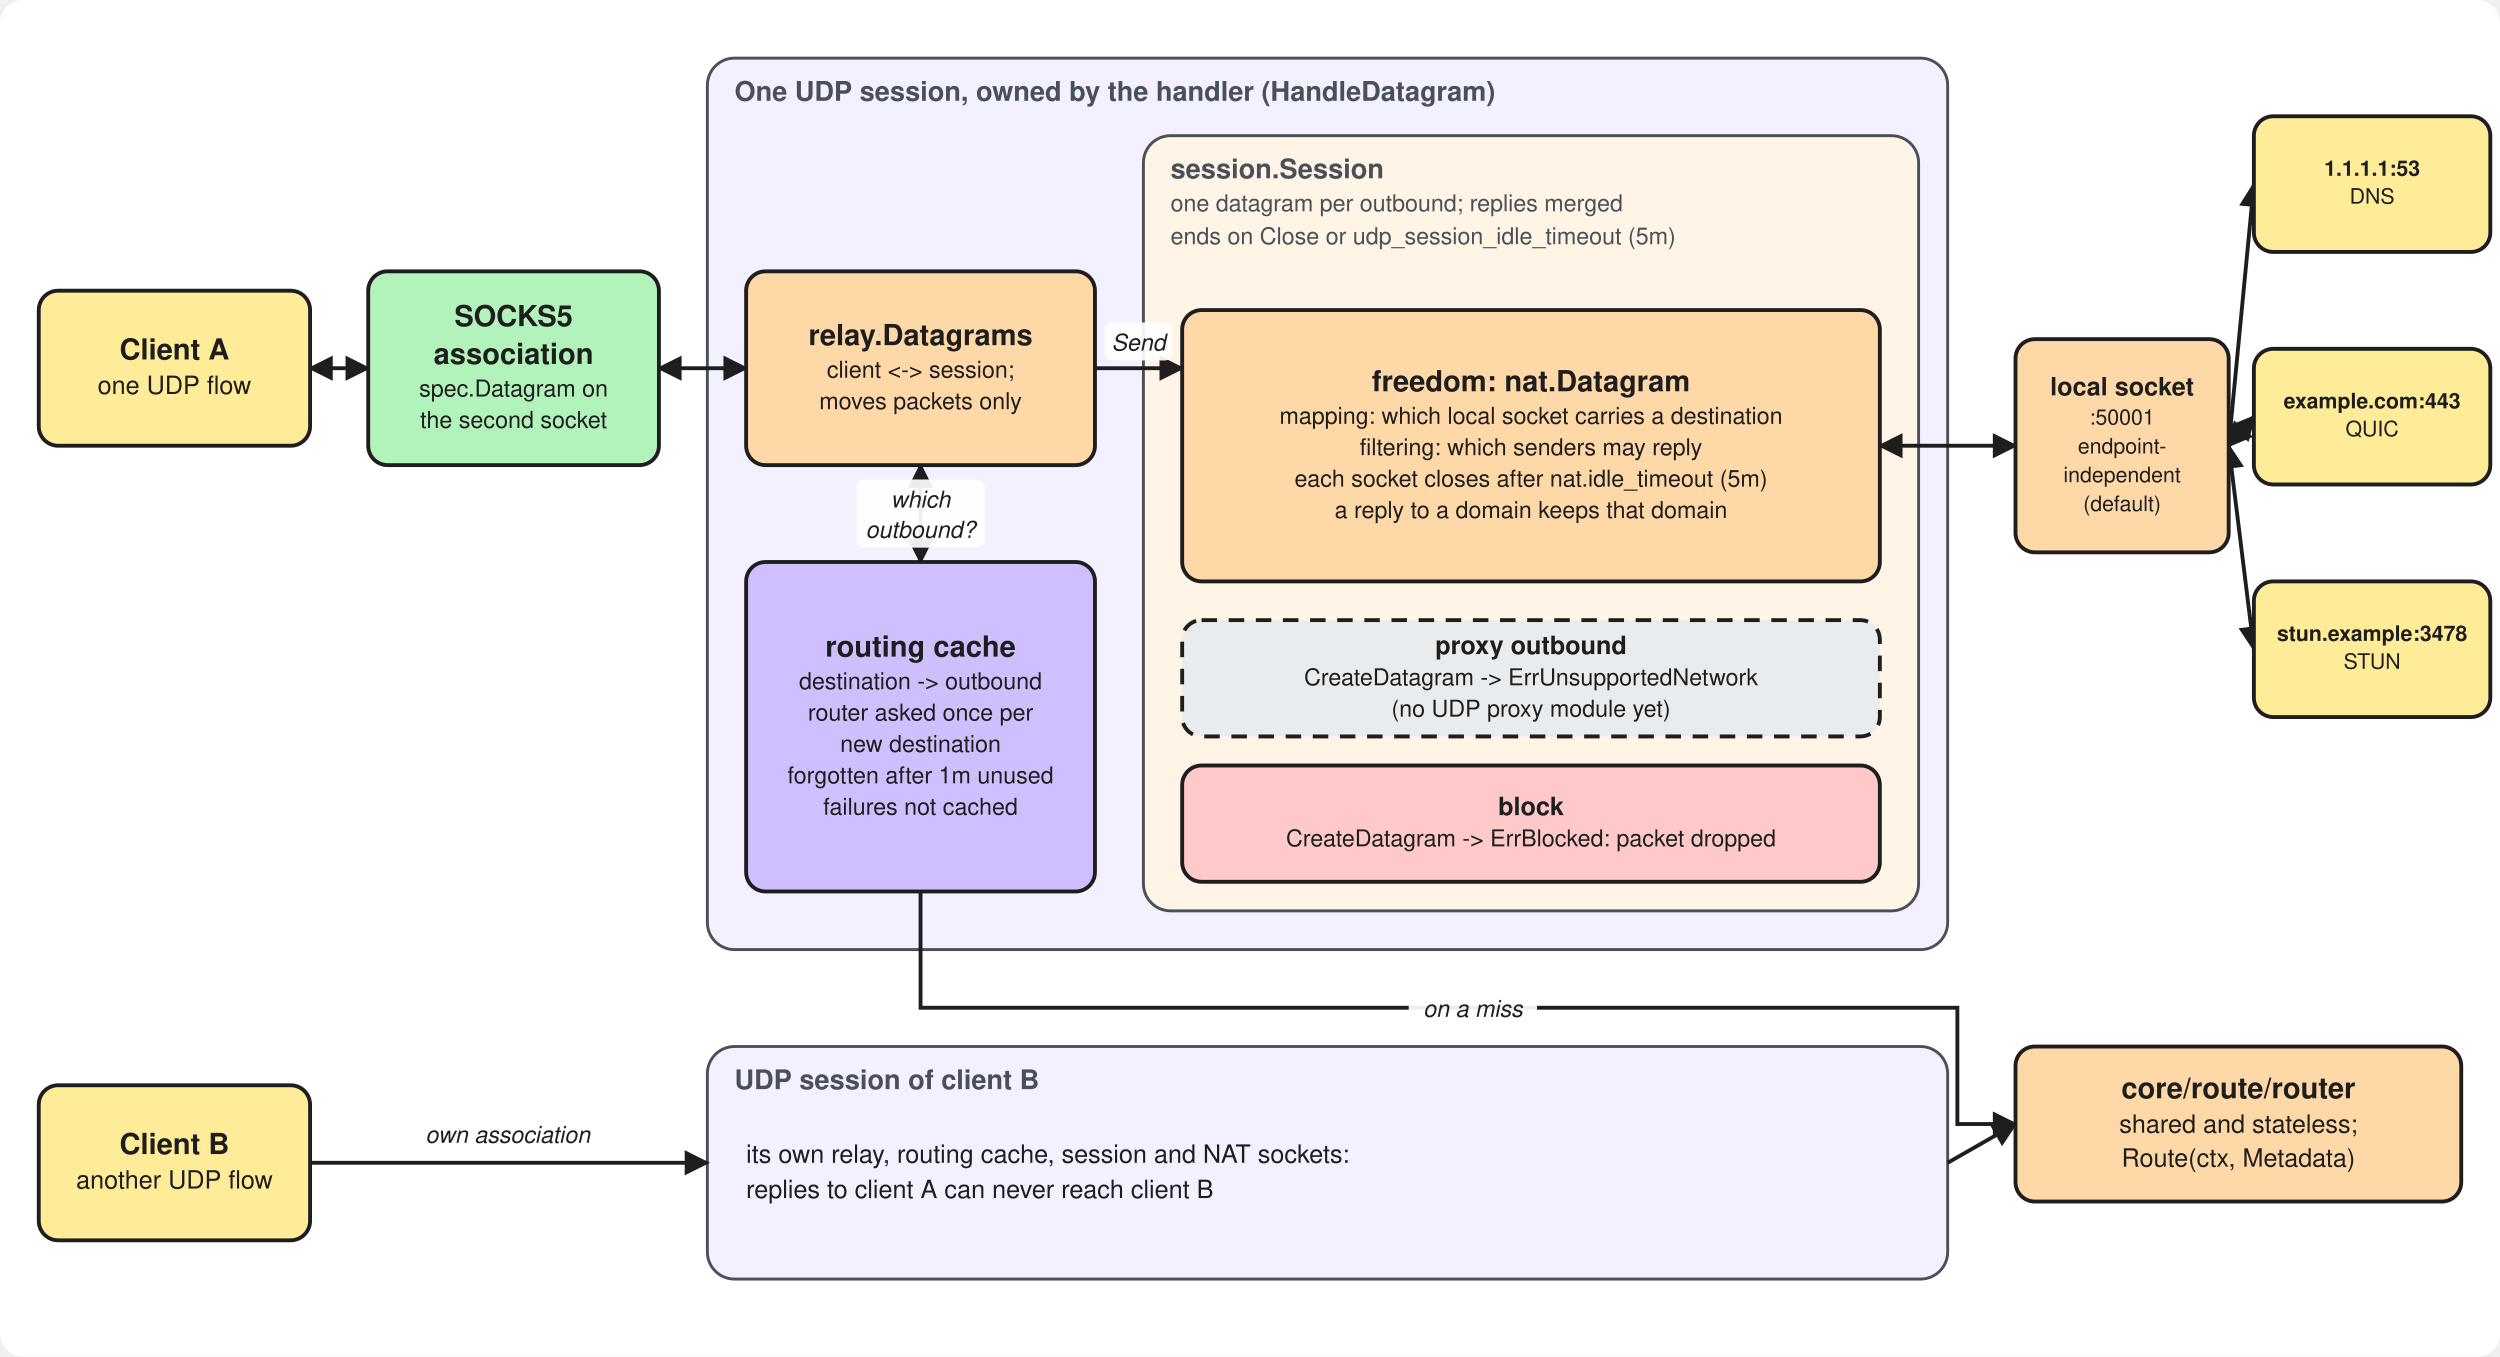
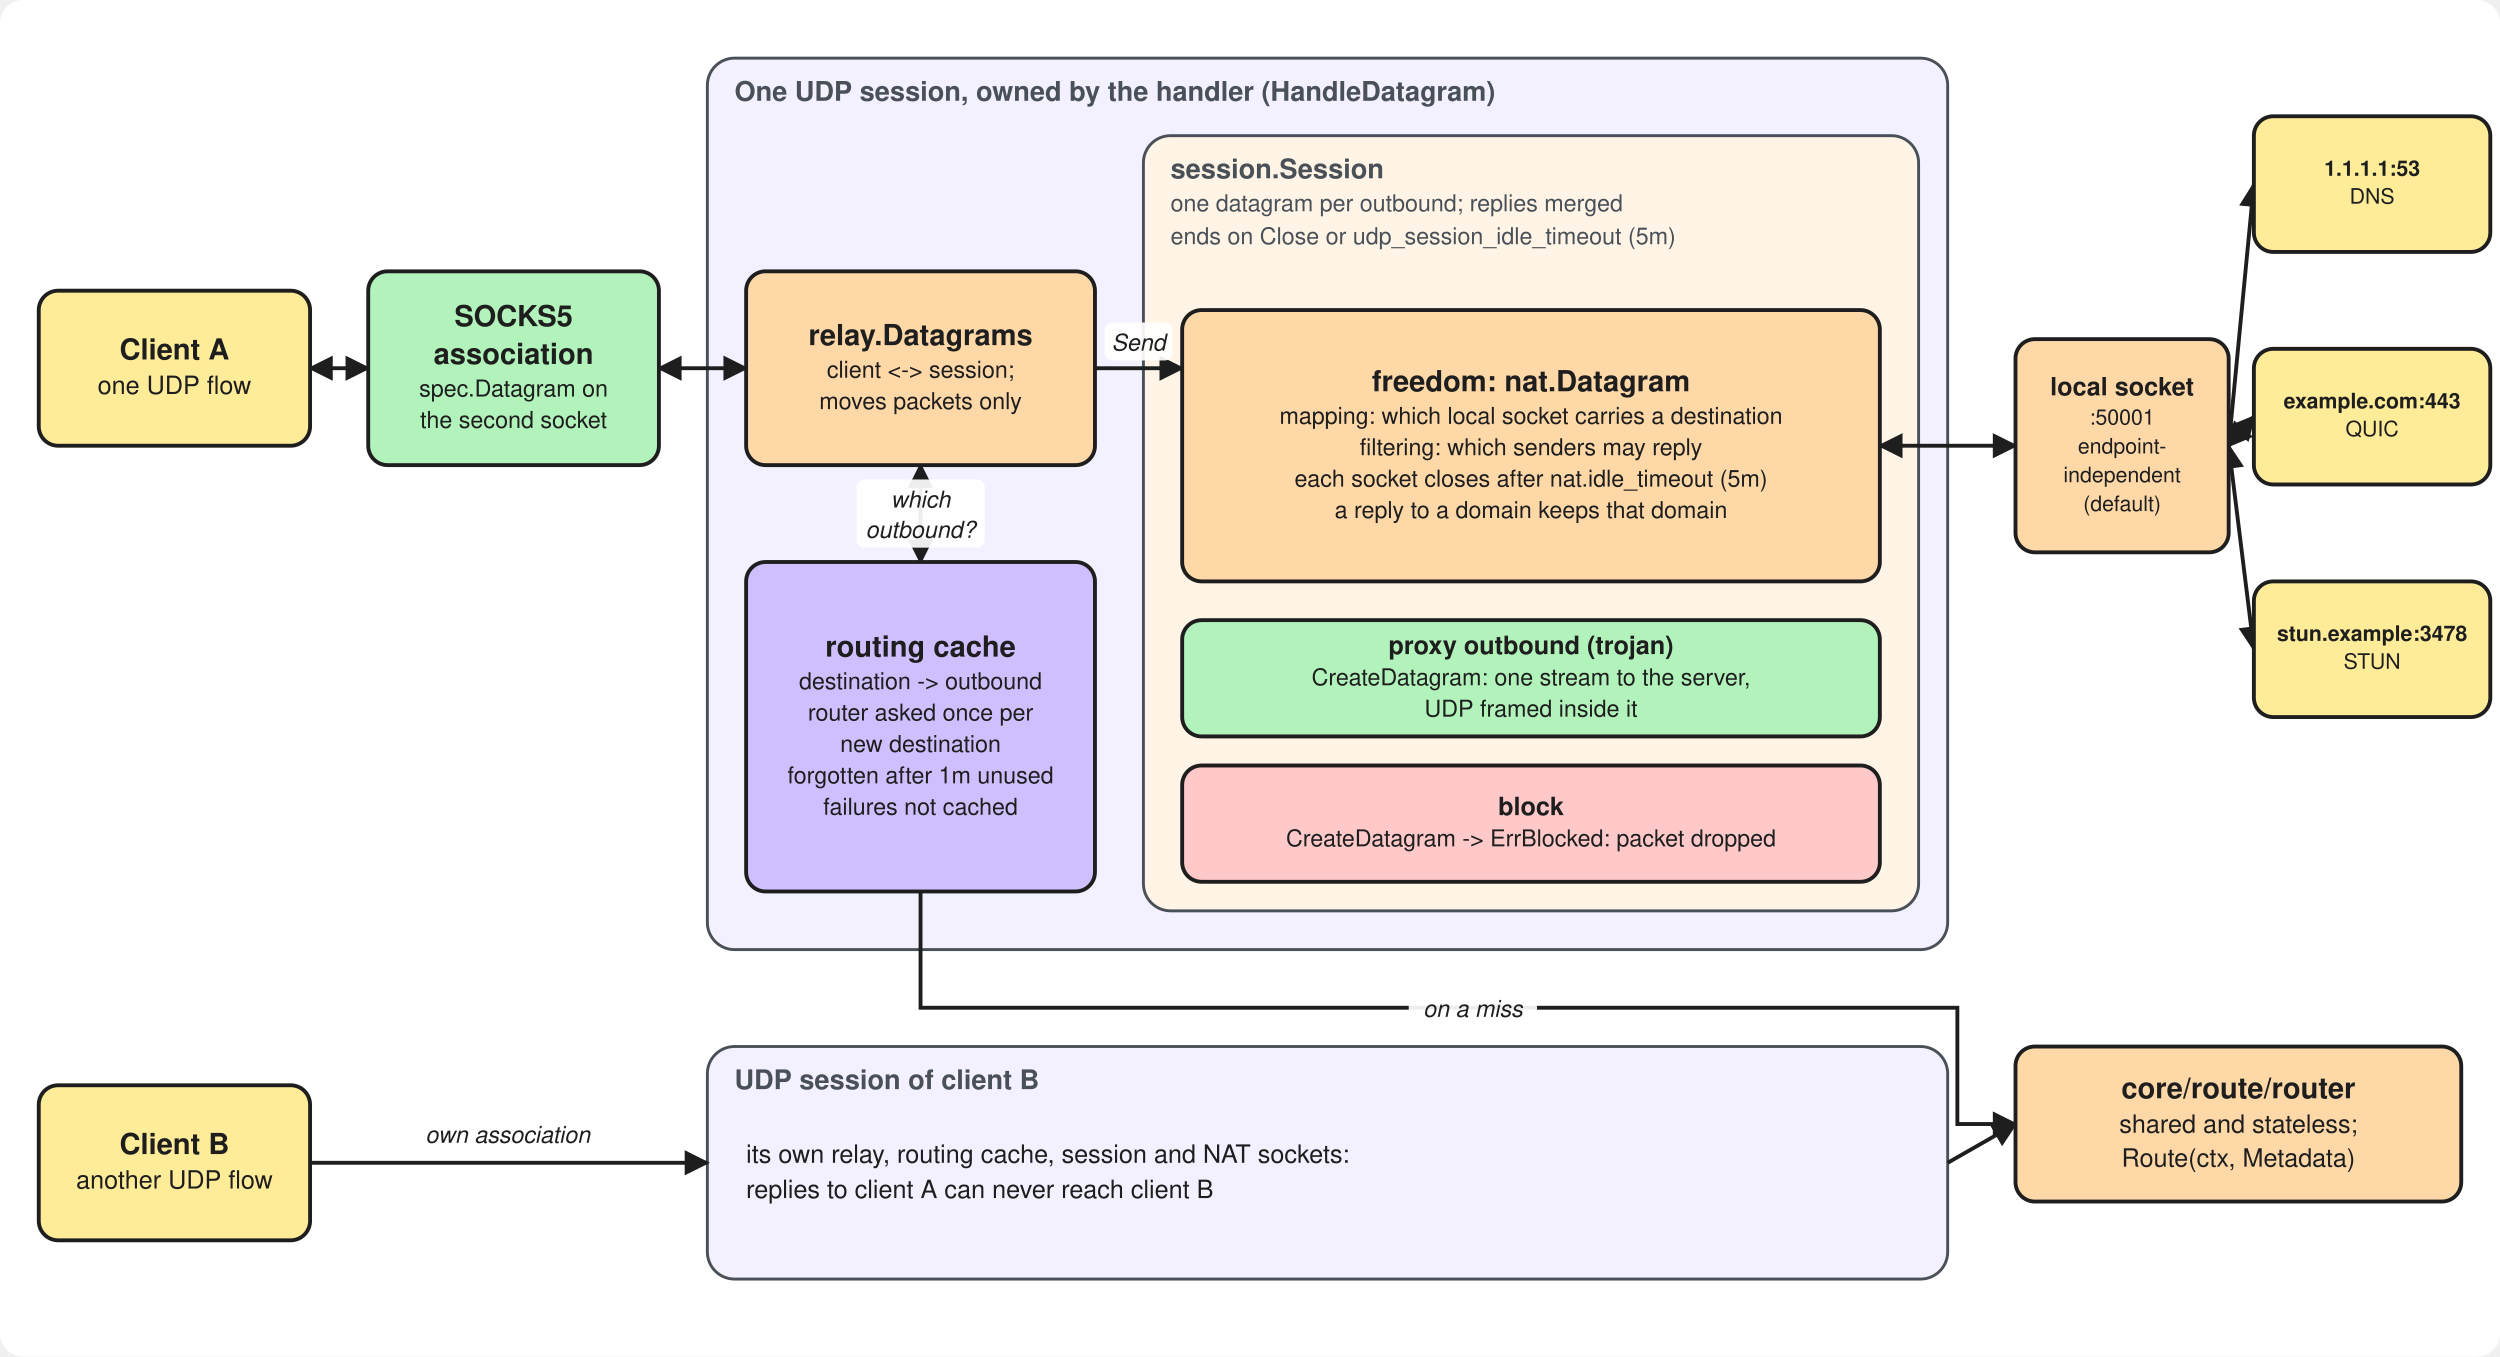
<svg xmlns="http://www.w3.org/2000/svg" viewBox="0 0 1290 700" width="1290" height="700" role="img" aria-label="What one UDP session is made of">
  <defs>
    <marker id="h0" viewBox="0 0 10 10" refX="9" refY="5" markerUnits="userSpaceOnUse" markerWidth="13" markerHeight="13" orient="auto-start-reverse">
      <path d="M0,0 L10,5 L0,10 z" fill="#1e1e1e" />
    </marker>
    <marker id="h1" viewBox="0 0 10 10" refX="9" refY="5" markerUnits="userSpaceOnUse" markerWidth="13" markerHeight="13" orient="auto-start-reverse">
      <path d="M0,0 L10,5 L0,10 z" fill="#c92a2a" />
    </marker>
    <marker id="h2" viewBox="0 0 10 10" refX="9" refY="5" markerUnits="userSpaceOnUse" markerWidth="13" markerHeight="13" orient="auto-start-reverse">
      <path d="M0,0 L10,5 L0,10 z" fill="#495057" />
    </marker>
  </defs>
  <rect x="0" y="0" width="1290" height="700" rx="12" fill="#ffffff" />
  <g font-family="Helvetica, Arial, sans-serif" fill="#1e1e1e">
    <rect x="365" y="30" width="640" height="460" rx="14" fill="#f3f0ff" stroke="#495057" stroke-width="1.5" />
    <text x="379" y="52" font-size="14" font-weight="bold" fill="#495057">One UDP session, owned by the handler (HandleDatagram)</text>
    <rect x="590" y="70" width="400" height="400" rx="14" fill="#fff4e6" stroke="#495057" stroke-width="1.5" />
    <text x="604" y="92" font-size="14" font-weight="bold" fill="#495057">session.Session</text>
    <text x="604" y="109" font-size="12" fill="#495057">one datagram per outbound; replies merged</text>
    <text x="604" y="126" font-size="12" fill="#495057">ends on Close or udp_session_idle_timeout (5m)</text>
    <rect x="365" y="540" width="640" height="120" rx="14" fill="#f3f0ff" stroke="#495057" stroke-width="1.5" />
    <text x="379" y="562" font-size="14" font-weight="bold" fill="#495057">UDP session of client B</text>
    <polyline points="160,190.0 190,190.0" fill="none" stroke="#1e1e1e" stroke-width="2" marker-end="url(#h0)" marker-start="url(#h0)" />
    <polyline points="340,190.0 385,190.0" fill="none" stroke="#1e1e1e" stroke-width="2" marker-end="url(#h0)" marker-start="url(#h0)" />
    <polyline points="475.0,240 475.0,290" fill="none" stroke="#1e1e1e" stroke-width="2" marker-end="url(#h0)" marker-start="url(#h0)" />
    <polyline points="565,190.0 610,190.0" fill="none" stroke="#1e1e1e" stroke-width="2" marker-end="url(#h0)" />
    <polyline points="970,230.0 1040,230.0" fill="none" stroke="#1e1e1e" stroke-width="2" marker-end="url(#h0)" marker-start="url(#h0)" />
    <polyline points="1150,230.0 1163,95.0" fill="none" stroke="#1e1e1e" stroke-width="2" marker-end="url(#h0)" marker-start="url(#h0)" />
    <polyline points="1150,230.0 1163,215.0" fill="none" stroke="#1e1e1e" stroke-width="2" marker-end="url(#h0)" marker-start="url(#h0)" />
    <polyline points="1150,230.0 1163,335.0" fill="none" stroke="#1e1e1e" stroke-width="2" marker-end="url(#h0)" marker-start="url(#h0)" />
    <polyline points="475.0,460 475,520 1010,520 1010,580 1040,580.0" fill="none" stroke="#1e1e1e" stroke-width="2" marker-end="url(#h0)" />
    <polyline points="160,600.0 365,600" fill="none" stroke="#1e1e1e" stroke-width="2" marker-end="url(#h0)" />
    <polyline points="1005,600 1040,580.0" fill="none" stroke="#1e1e1e" stroke-width="2" marker-end="url(#h0)" />
    <rect x="20" y="150" width="140" height="80" rx="10" fill="#ffec99" stroke="#1e1e1e" stroke-width="2" />
    <text x="90.0" y="185.5" text-anchor="middle" font-size="15" font-weight="bold">Client A</text>
    <text x="90.0" y="203.3" text-anchor="middle" font-size="13">one UDP flow</text>
    <rect x="190" y="140" width="150" height="100" rx="10" fill="#b2f2bb" stroke="#1e1e1e" stroke-width="2" />
    <text x="265.0" y="168.3" text-anchor="middle" font-size="15" font-weight="bold">SOCKS5</text>
    <text x="265.0" y="187.8" text-anchor="middle" font-size="15" font-weight="bold">association</text>
    <text x="265.0" y="204.6" text-anchor="middle" font-size="12">spec.Datagram on</text>
    <text x="265.0" y="220.8" text-anchor="middle" font-size="12">the second socket</text>
    <rect x="385" y="140" width="180" height="100" rx="10" fill="#ffd8a8" stroke="#1e1e1e" stroke-width="2" />
    <text x="475.0" y="178.1" text-anchor="middle" font-size="15" font-weight="bold">relay.Datagrams</text>
    <text x="475.0" y="194.9" text-anchor="middle" font-size="12">client &lt;-&gt; session;</text>
    <text x="475.0" y="211.1" text-anchor="middle" font-size="12">moves packets only</text>
    <rect x="385" y="290" width="180" height="170" rx="10" fill="#d0bfff" stroke="#1e1e1e" stroke-width="2" />
    <text x="475.0" y="338.8" text-anchor="middle" font-size="15" font-weight="bold">routing cache</text>
    <text x="475.0" y="355.6" text-anchor="middle" font-size="12">destination -&gt; outbound</text>
    <text x="475.0" y="371.8" text-anchor="middle" font-size="12">router asked once per</text>
    <text x="475.0" y="388.0" text-anchor="middle" font-size="12">new destination</text>
    <text x="475.0" y="404.2" text-anchor="middle" font-size="12">forgotten after 1m unused</text>
    <text x="475.0" y="420.4" text-anchor="middle" font-size="12">failures not cached</text>
    <rect x="610" y="160" width="360" height="140" rx="10" fill="#ffd8a8" stroke="#1e1e1e" stroke-width="2" />
    <text x="790.0" y="201.9" text-anchor="middle" font-size="15" font-weight="bold">freedom: nat.Datagram</text>
    <text x="790.0" y="218.7" text-anchor="middle" font-size="12">mapping: which local socket carries a destination</text>
    <text x="790.0" y="234.9" text-anchor="middle" font-size="12">filtering: which senders may reply</text>
    <text x="790.0" y="251.1" text-anchor="middle" font-size="12">each socket closes after nat.idle_timeout (5m)</text>
    <text x="790.0" y="267.3" text-anchor="middle" font-size="12">a reply to a domain keeps that domain</text>
-     <rect x="610" y="320" width="360" height="60" rx="10" fill="#e9ecef" stroke="#1e1e1e" stroke-width="2" stroke-dasharray="8 6" />
-     <text x="790.0" y="337.5" text-anchor="middle" font-size="13" font-weight="bold">proxy outbound</text>
-     <text x="790.0" y="353.6" text-anchor="middle" font-size="12">CreateDatagram -&gt; ErrUnsupportedNetwork</text>
-     <text x="790.0" y="369.8" text-anchor="middle" font-size="12">(no UDP proxy module yet)</text>
+     <rect x="610" y="320" width="360" height="60" rx="10" fill="#b2f2bb" stroke="#1e1e1e" stroke-width="2" />
+     <text x="790.0" y="337.5" text-anchor="middle" font-size="13" font-weight="bold">proxy outbound (trojan)</text>
+     <text x="790.0" y="353.6" text-anchor="middle" font-size="12">CreateDatagram: one stream to the server,</text>
+     <text x="790.0" y="369.8" text-anchor="middle" font-size="12">UDP framed inside it</text>
    <rect x="610" y="395" width="360" height="60" rx="10" fill="#ffc9c9" stroke="#1e1e1e" stroke-width="2" />
    <text x="790.0" y="420.6" text-anchor="middle" font-size="13" font-weight="bold">block</text>
    <text x="790.0" y="436.7" text-anchor="middle" font-size="12">CreateDatagram -&gt; ErrBlocked: packet dropped</text>
    <rect x="1040" y="175" width="110" height="110" rx="10" fill="#ffd8a8" stroke="#1e1e1e" stroke-width="2" />
    <text x="1095.0" y="204.0" text-anchor="middle" font-size="13" font-weight="bold">local socket</text>
    <text x="1095.0" y="219.1" text-anchor="middle" font-size="11">:50001</text>
    <text x="1095.0" y="234.0" text-anchor="middle" font-size="11">endpoint-</text>
    <text x="1095.0" y="248.8" text-anchor="middle" font-size="11">independent</text>
    <text x="1095.0" y="263.7" text-anchor="middle" font-size="11">(default)</text>
    <rect x="1163" y="60" width="122" height="70" rx="10" fill="#ffec99" stroke="#1e1e1e" stroke-width="2" />
    <text x="1224.0" y="90.7" text-anchor="middle" font-size="11" font-weight="bold">1.1.1.1:53</text>
    <text x="1224.0" y="105.1" text-anchor="middle" font-size="11">DNS</text>
    <rect x="1163" y="180" width="122" height="70" rx="10" fill="#ffec99" stroke="#1e1e1e" stroke-width="2" />
    <text x="1224.0" y="210.7" text-anchor="middle" font-size="11" font-weight="bold">example.com:443</text>
    <text x="1224.0" y="225.1" text-anchor="middle" font-size="11">QUIC</text>
    <rect x="1163" y="300" width="122" height="70" rx="10" fill="#ffec99" stroke="#1e1e1e" stroke-width="2" />
    <text x="1224.0" y="330.7" text-anchor="middle" font-size="11" font-weight="bold">stun.example:3478</text>
    <text x="1224.0" y="345.1" text-anchor="middle" font-size="11">STUN</text>
    <rect x="1040" y="540" width="230" height="80" rx="10" fill="#ffd8a8" stroke="#1e1e1e" stroke-width="2" />
    <text x="1155.0" y="566.7" text-anchor="middle" font-size="15" font-weight="bold">core/route/router</text>
    <text x="1155.0" y="584.5" text-anchor="middle" font-size="13">shared and stateless;</text>
    <text x="1155.0" y="602.0" text-anchor="middle" font-size="13">Route(ctx, Metadata)</text>
    <rect x="20" y="560" width="140" height="80" rx="10" fill="#ffec99" stroke="#1e1e1e" stroke-width="2" />
    <text x="90.0" y="595.5" text-anchor="middle" font-size="15" font-weight="bold">Client B</text>
    <text x="90.0" y="613.3" text-anchor="middle" font-size="13">another UDP flow</text>
    <text x="385" y="600.0" text-anchor="start" font-size="13" fill="#1e1e1e">its own relay, routing cache, session and NAT sockets:</text>
    <text x="385" y="618.2" text-anchor="start" font-size="13" fill="#1e1e1e">replies to client A can never reach client B</text>
    <rect x="441.9" y="247.4" width="66.2" height="35.2" rx="4" fill="#ffffff" opacity="0.92" />
    <text x="475" y="261.9" text-anchor="middle" font-size="12" font-style="italic" fill="#1e1e1e">which</text>
    <text x="475" y="277.5" text-anchor="middle" font-size="12" font-style="italic" fill="#1e1e1e">outbound?</text>
    <rect x="570.0" y="166.4" width="35.0" height="19.6" rx="4" fill="#ffffff" opacity="0.92" />
    <text x="587.5" y="180.9" text-anchor="middle" font-size="12" font-style="italic" fill="#1e1e1e">Send</text>
    <rect x="726.9" y="510.2" width="66.2" height="19.6" rx="4" fill="#ffffff" opacity="0.92" />
    <text x="760" y="524.7" text-anchor="middle" font-size="12" font-style="italic" fill="#1e1e1e">on a miss</text>
    <rect x="210.2" y="575.2" width="103.6" height="19.6" rx="4" fill="#ffffff" opacity="0.92" />
    <text x="262" y="589.7" text-anchor="middle" font-size="12" font-style="italic" fill="#1e1e1e">own association</text>
  </g>
</svg>
